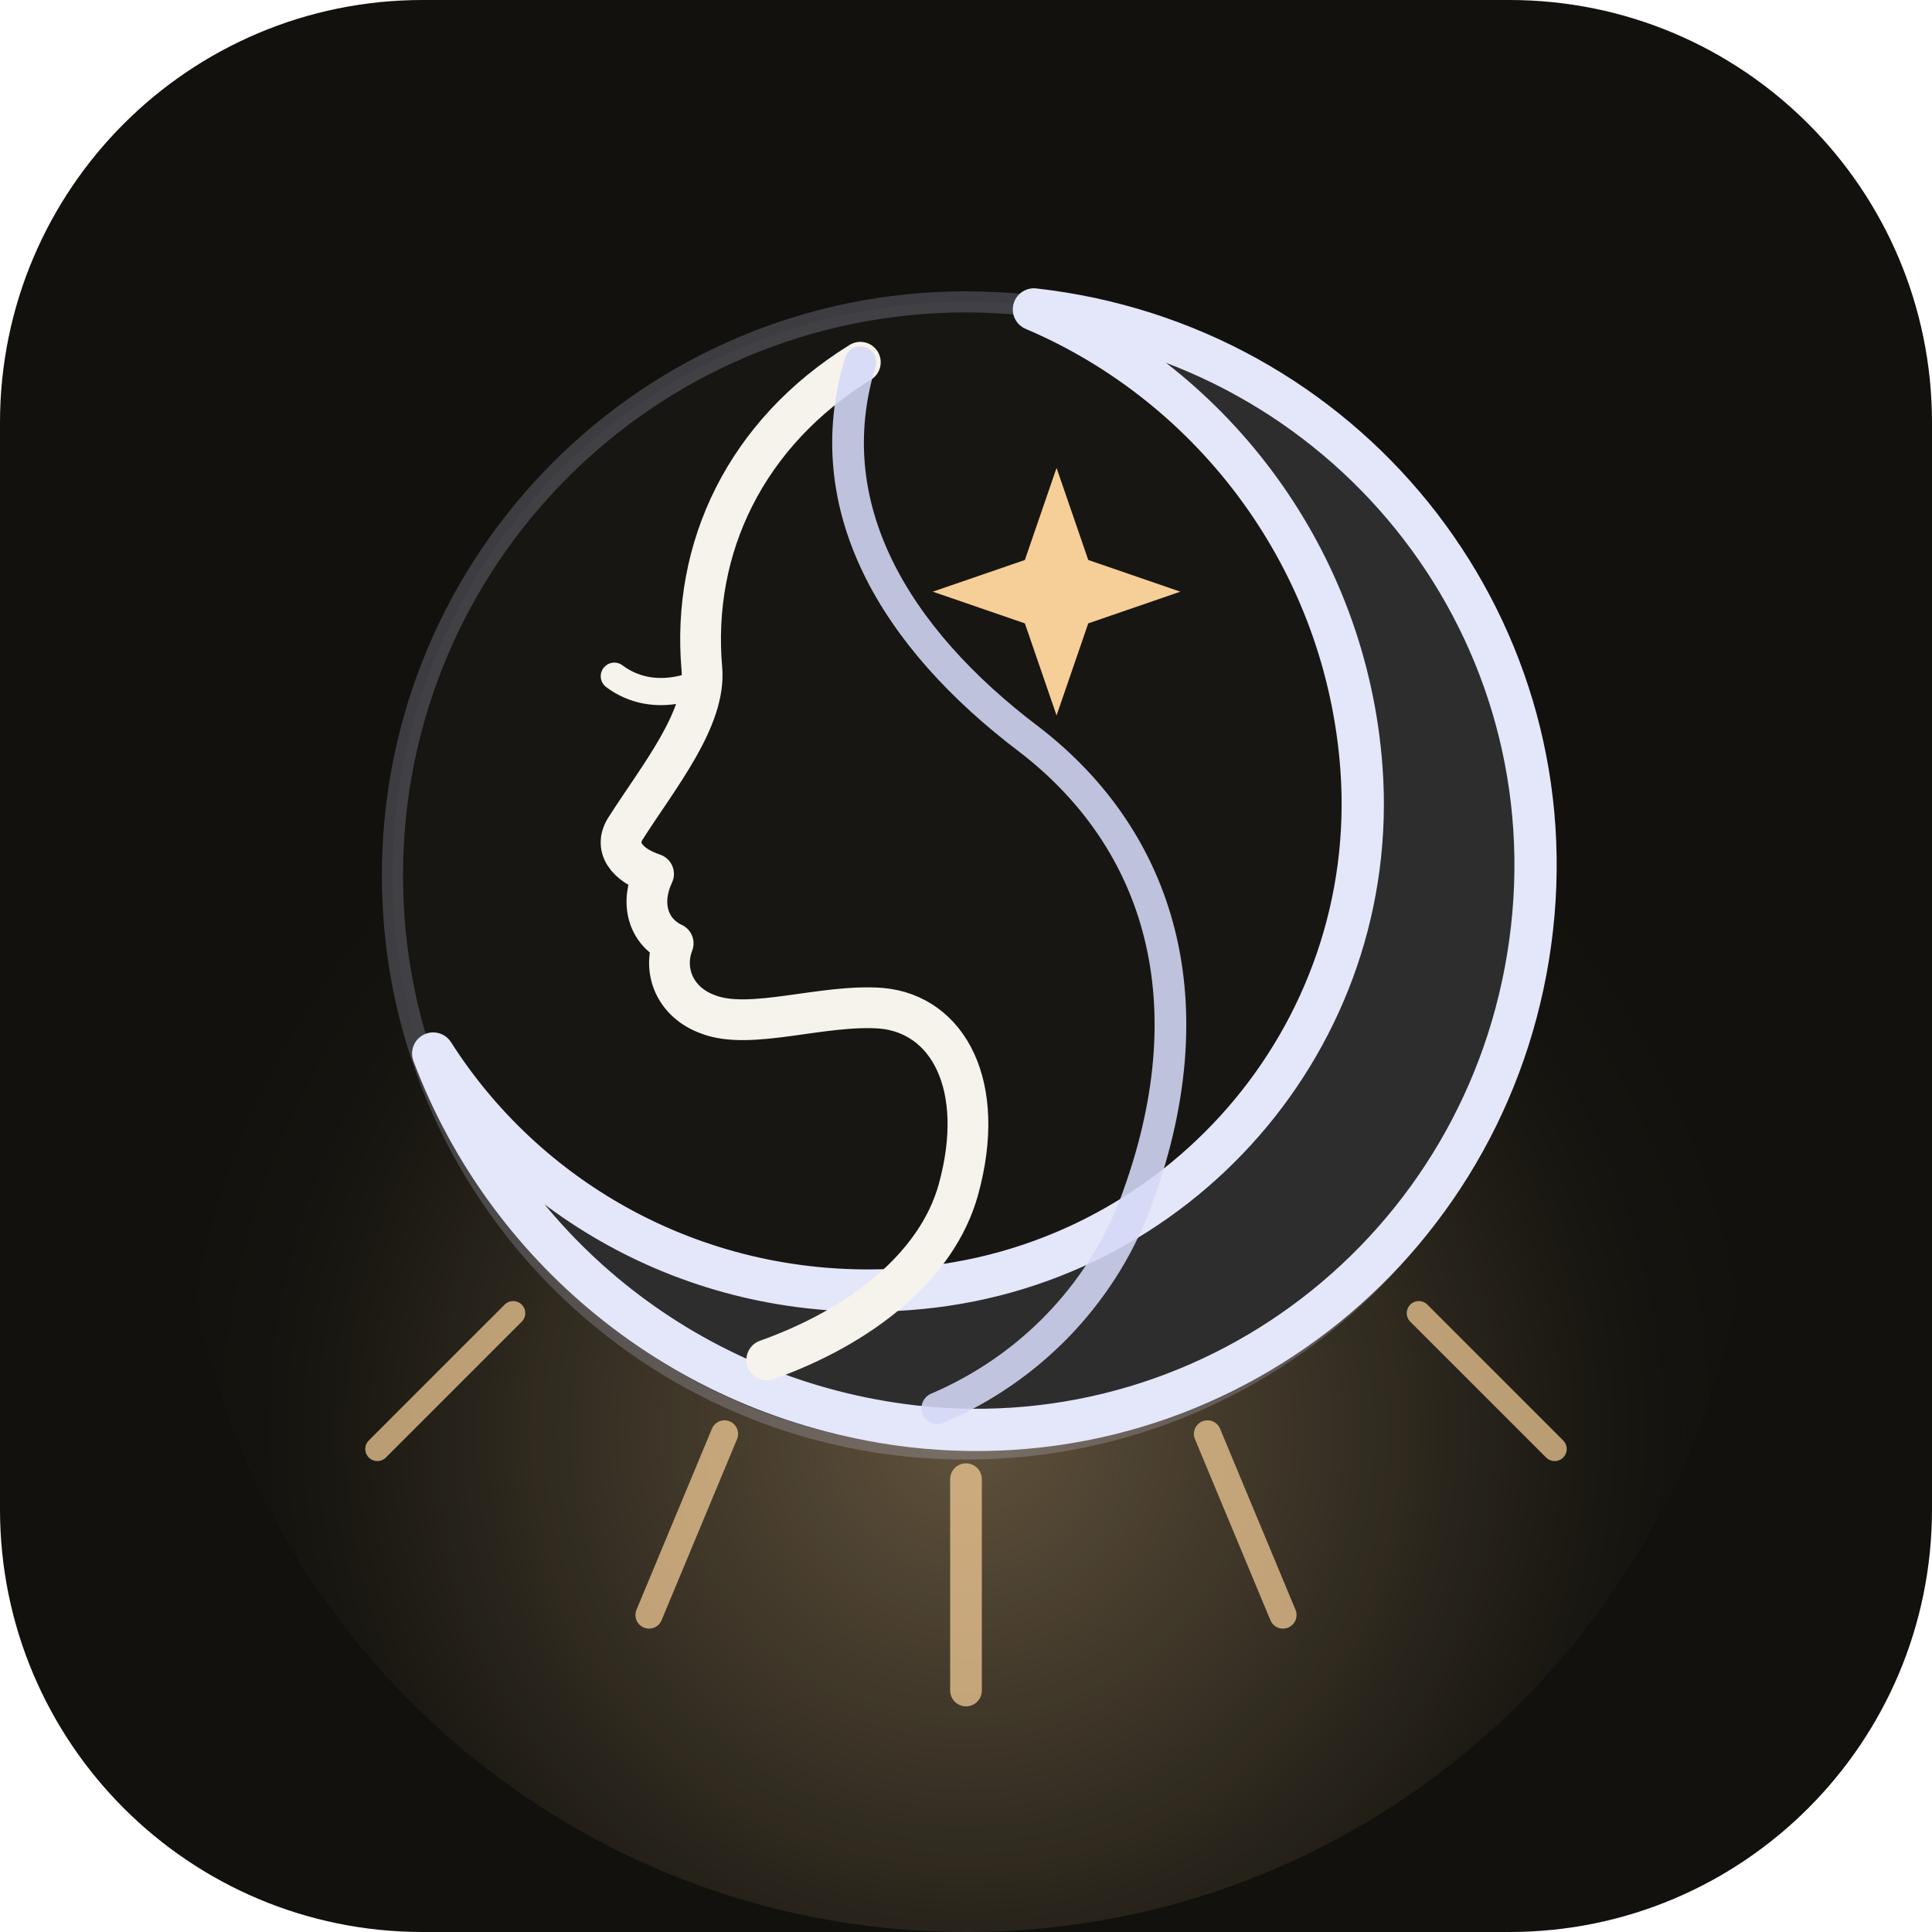
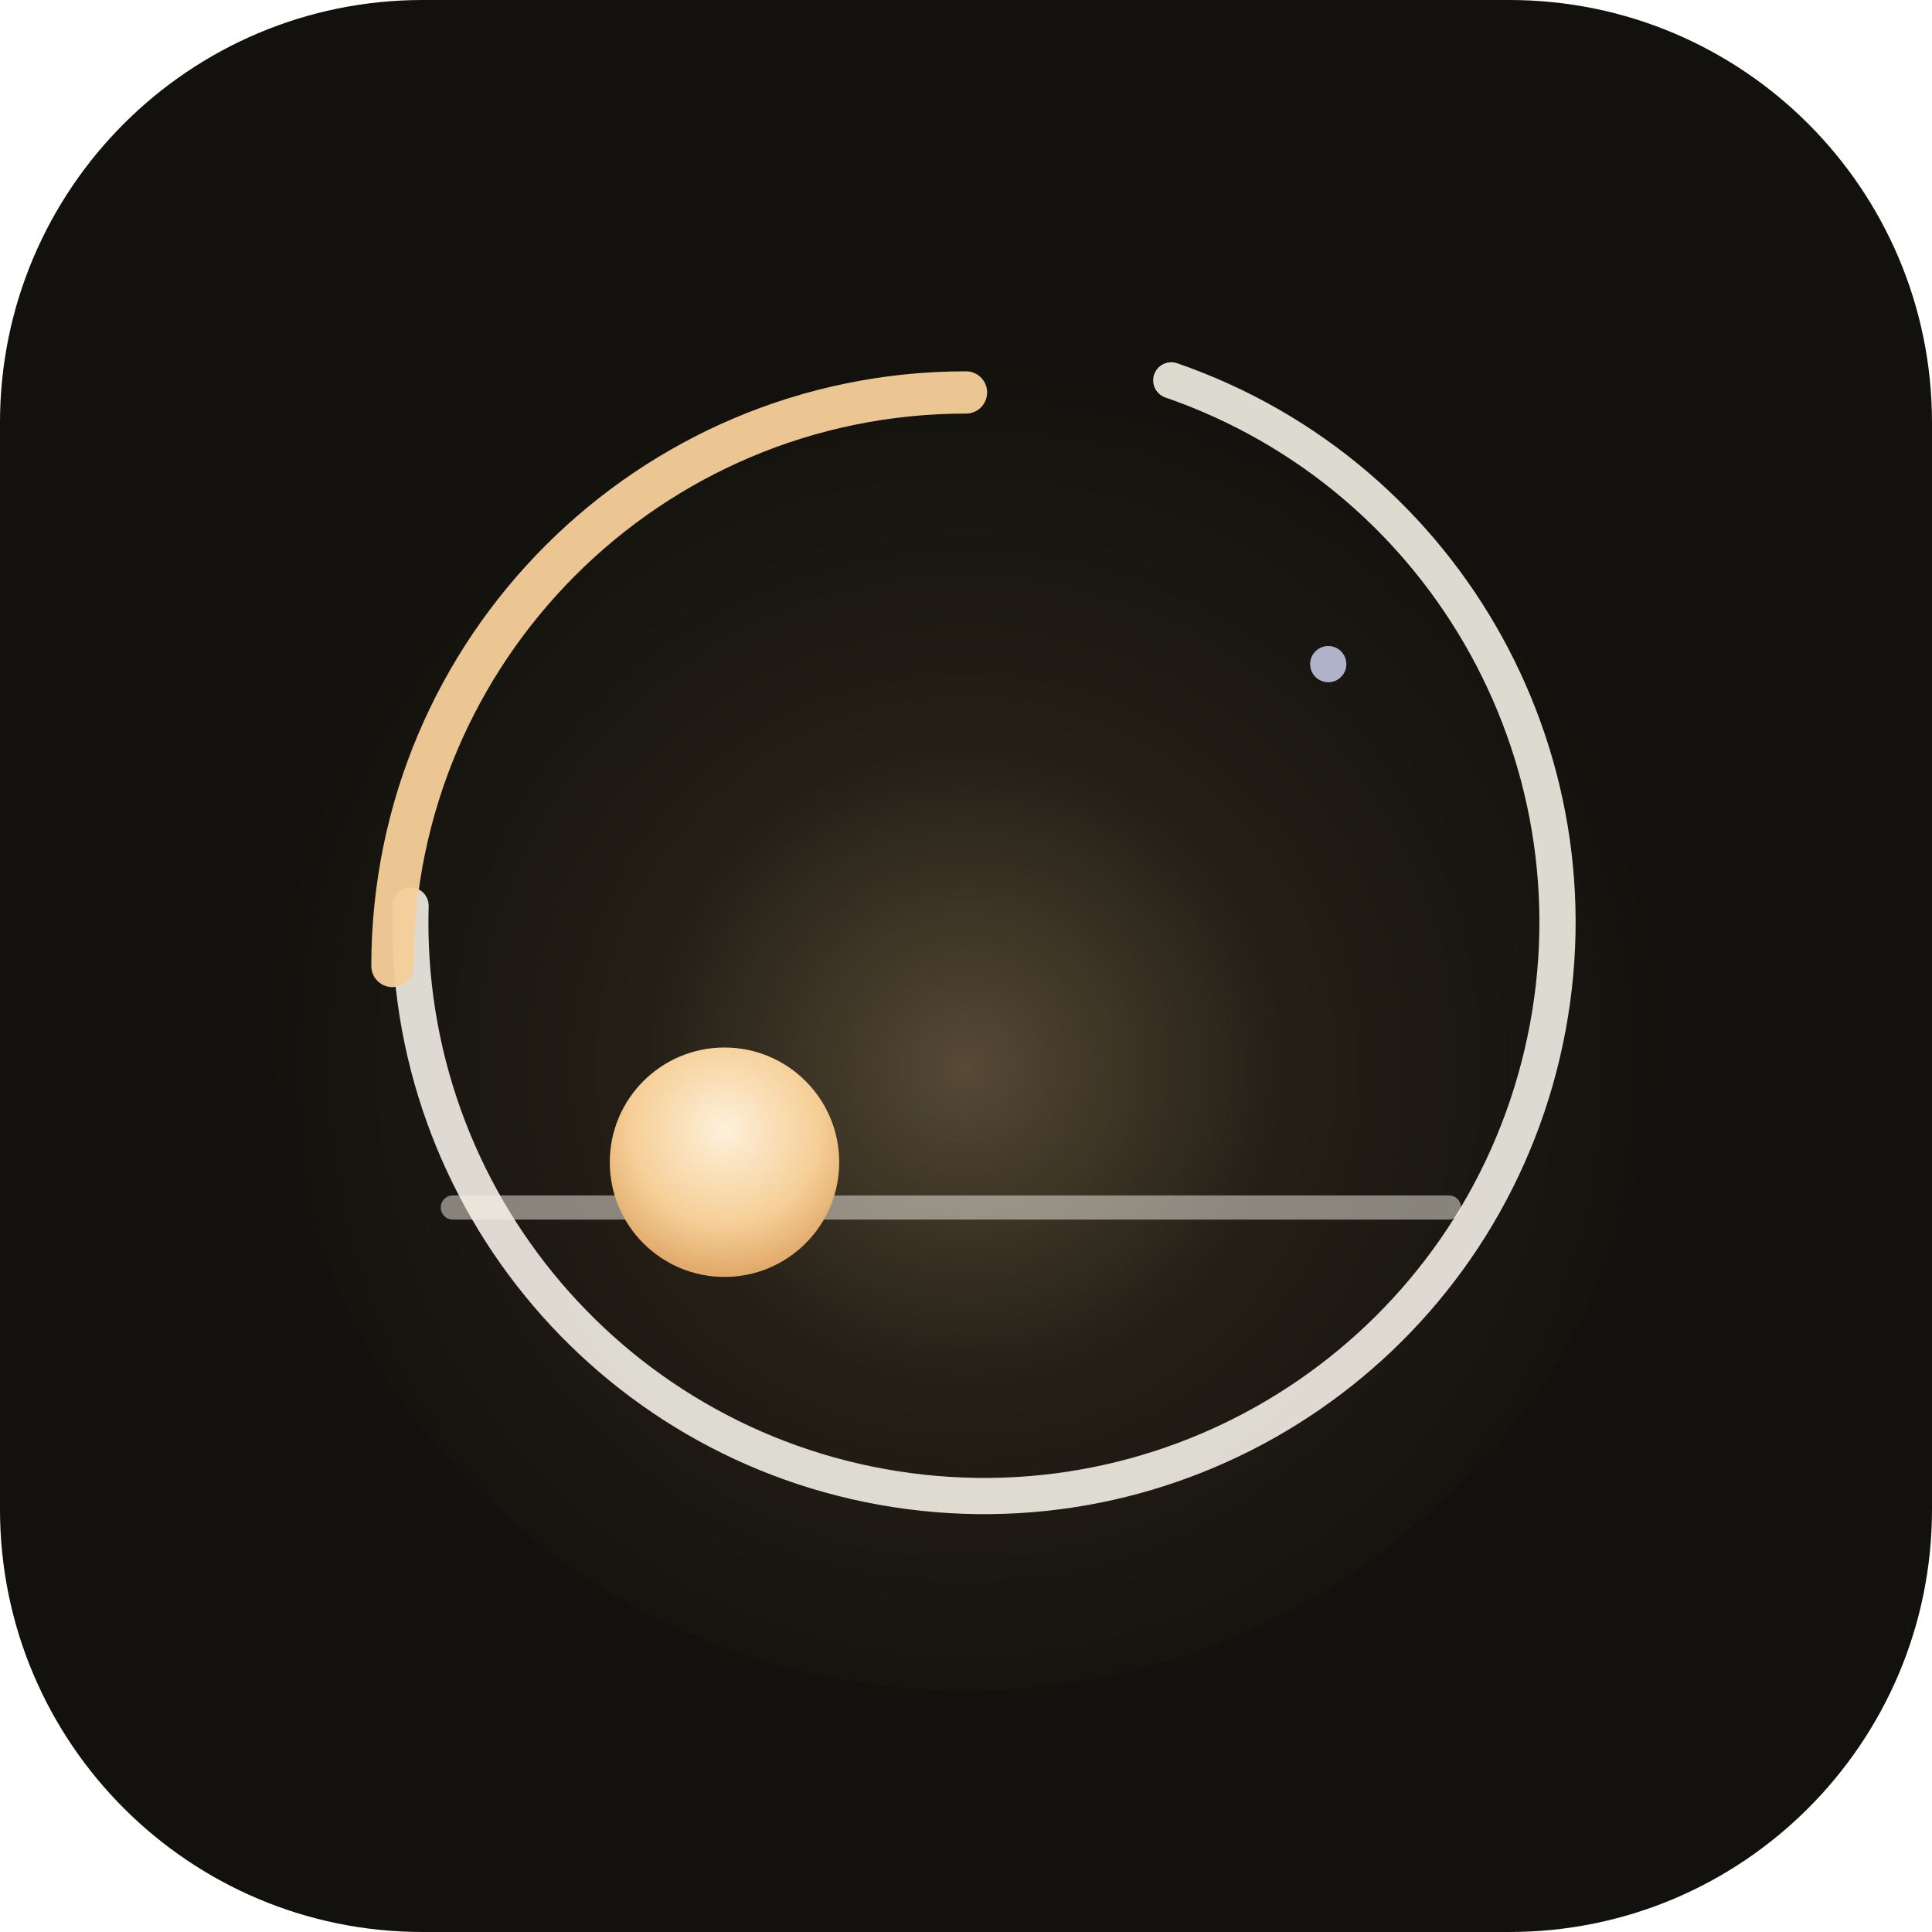
<svg xmlns="http://www.w3.org/2000/svg" viewBox="0 0 128 128" fill="none">
  <defs>
-     <radialGradient id="dawnGlow" cx="50%" cy="68%" r="52%">
-       <stop offset="0%" stop-color="#f6cf98" stop-opacity="0.34" />
-       <stop offset="65%" stop-color="#f6cf98" stop-opacity="0.08" />
-       <stop offset="100%" stop-color="#12110d" stop-opacity="0" />
+     <radialGradient id="favGlow" cx="50%" cy="55%" r="50%">
+       <stop offset="0%" stop-color="#f6cf98" stop-opacity=".3" />
+       <stop offset="45%" stop-color="#f0bf82" stop-opacity=".08" />
+       <stop offset="100%" stop-color="#f0bf82" stop-opacity="0" />
+     </radialGradient>
+     <radialGradient id="favSun" cx="50%" cy="36%" r="62%">
+       <stop offset="0%" stop-color="#fdf1da" />
+       <stop offset="66%" stop-color="#f6cf98" />
+       <stop offset="100%" stop-color="#e2ab6b" />
    </radialGradient>
  </defs>
  <rect width="128" height="128" rx="28" fill="#12110d" />
-   <circle cx="64" cy="76" r="52" fill="url(#dawnGlow)" />
-   <g stroke="#f6cf98" stroke-linecap="round" opacity="0.72">
-     <line x1="64" y1="98" x2="64" y2="112" stroke-width="2.1" />
-     <line x1="48" y1="95" x2="43" y2="107" stroke-width="1.8" />
-     <line x1="80" y1="95" x2="85" y2="107" stroke-width="1.8" />
-     <line x1="34" y1="87" x2="25" y2="96" stroke-width="1.6" />
-     <line x1="94" y1="87" x2="103" y2="96" stroke-width="1.6" />
-   </g>
-   <circle cx="64" cy="58" r="38" fill="#171612" stroke="#d5d9f7" stroke-opacity="0.22" stroke-width="1.4" />
-   <path d="M68.5 20.5C89 22.8 103.8 41 101.5 61.5C99.2 82 81 96.8 60.5 94.5C45.8 92.8 33.7 83.1 28.7 69.8C35.2 80 47 86.4 60.2 85.4C78 84.1 91.5 68.7 90.2 50.9C89.2 37.2 80.5 25.6 68.5 20.5Z" fill="#d5d9f7" fill-opacity="0.12" stroke="#e4e6fa" stroke-width="2.8" stroke-linejoin="round" />
-   <path d="M57 24C49.4 28.7 45.8 36.3 46.5 44.3C46.8 47.6 43.6 51.5 41.5 54.8C40.6 56.1 41.5 57.3 43.3 57.9C42.4 59.8 42.9 61.7 44.6 62.5C43.9 64.3 44.7 66.4 46.9 67.2C49.7 68.3 54.5 66.5 58.4 66.8C62.8 67.2 65.4 71.9 63.5 78.8C62.1 83.9 57 87.9 50.8 90.1" stroke="#f6f3ec" stroke-width="2.7" stroke-linecap="round" stroke-linejoin="round" />
-   <path d="M57 24C54.1 33.5 59.2 42.2 68.2 49C76.9 55.7 80.2 66.5 75.2 79.8C72.9 85.8 68.2 90.7 62.1 93.3" stroke="#d5d9f7" stroke-opacity="0.88" stroke-width="2.1" stroke-linecap="round" />
-   <path d="M45.4 45.6C43.5 46.1 41.9 45.7 40.7 44.8" stroke="#f6f3ec" stroke-width="1.8" stroke-linecap="round" />
-   <path d="M70 31L72.1 37.1L78.2 39.2L72.1 41.3L70 47.4L67.9 41.3L61.8 39.2L67.9 37.1L70 31Z" fill="#f6cf98" />
+   <circle cx="64" cy="66" r="46" fill="url(#favGlow)" />
+   <path d="M77.6 25.2A38 38 0 1 1 27.2 60" stroke="#f3efe6" stroke-width="2.4" stroke-linecap="round" opacity=".9" />
+   <path d="M30 80H96" stroke="#f3efe6" stroke-width="1.6" opacity=".5" stroke-linecap="round" />
+   <circle cx="48" cy="77" r="7.6" fill="url(#favSun)" />
+   <path d="M64 26A38 38 0 0 0 26 64" stroke="#f6cf98" stroke-width="2.8" stroke-linecap="round" opacity=".95" />
+   <circle cx="88" cy="44" r="1.2" fill="#d5d9f7" opacity=".8" />
</svg>
